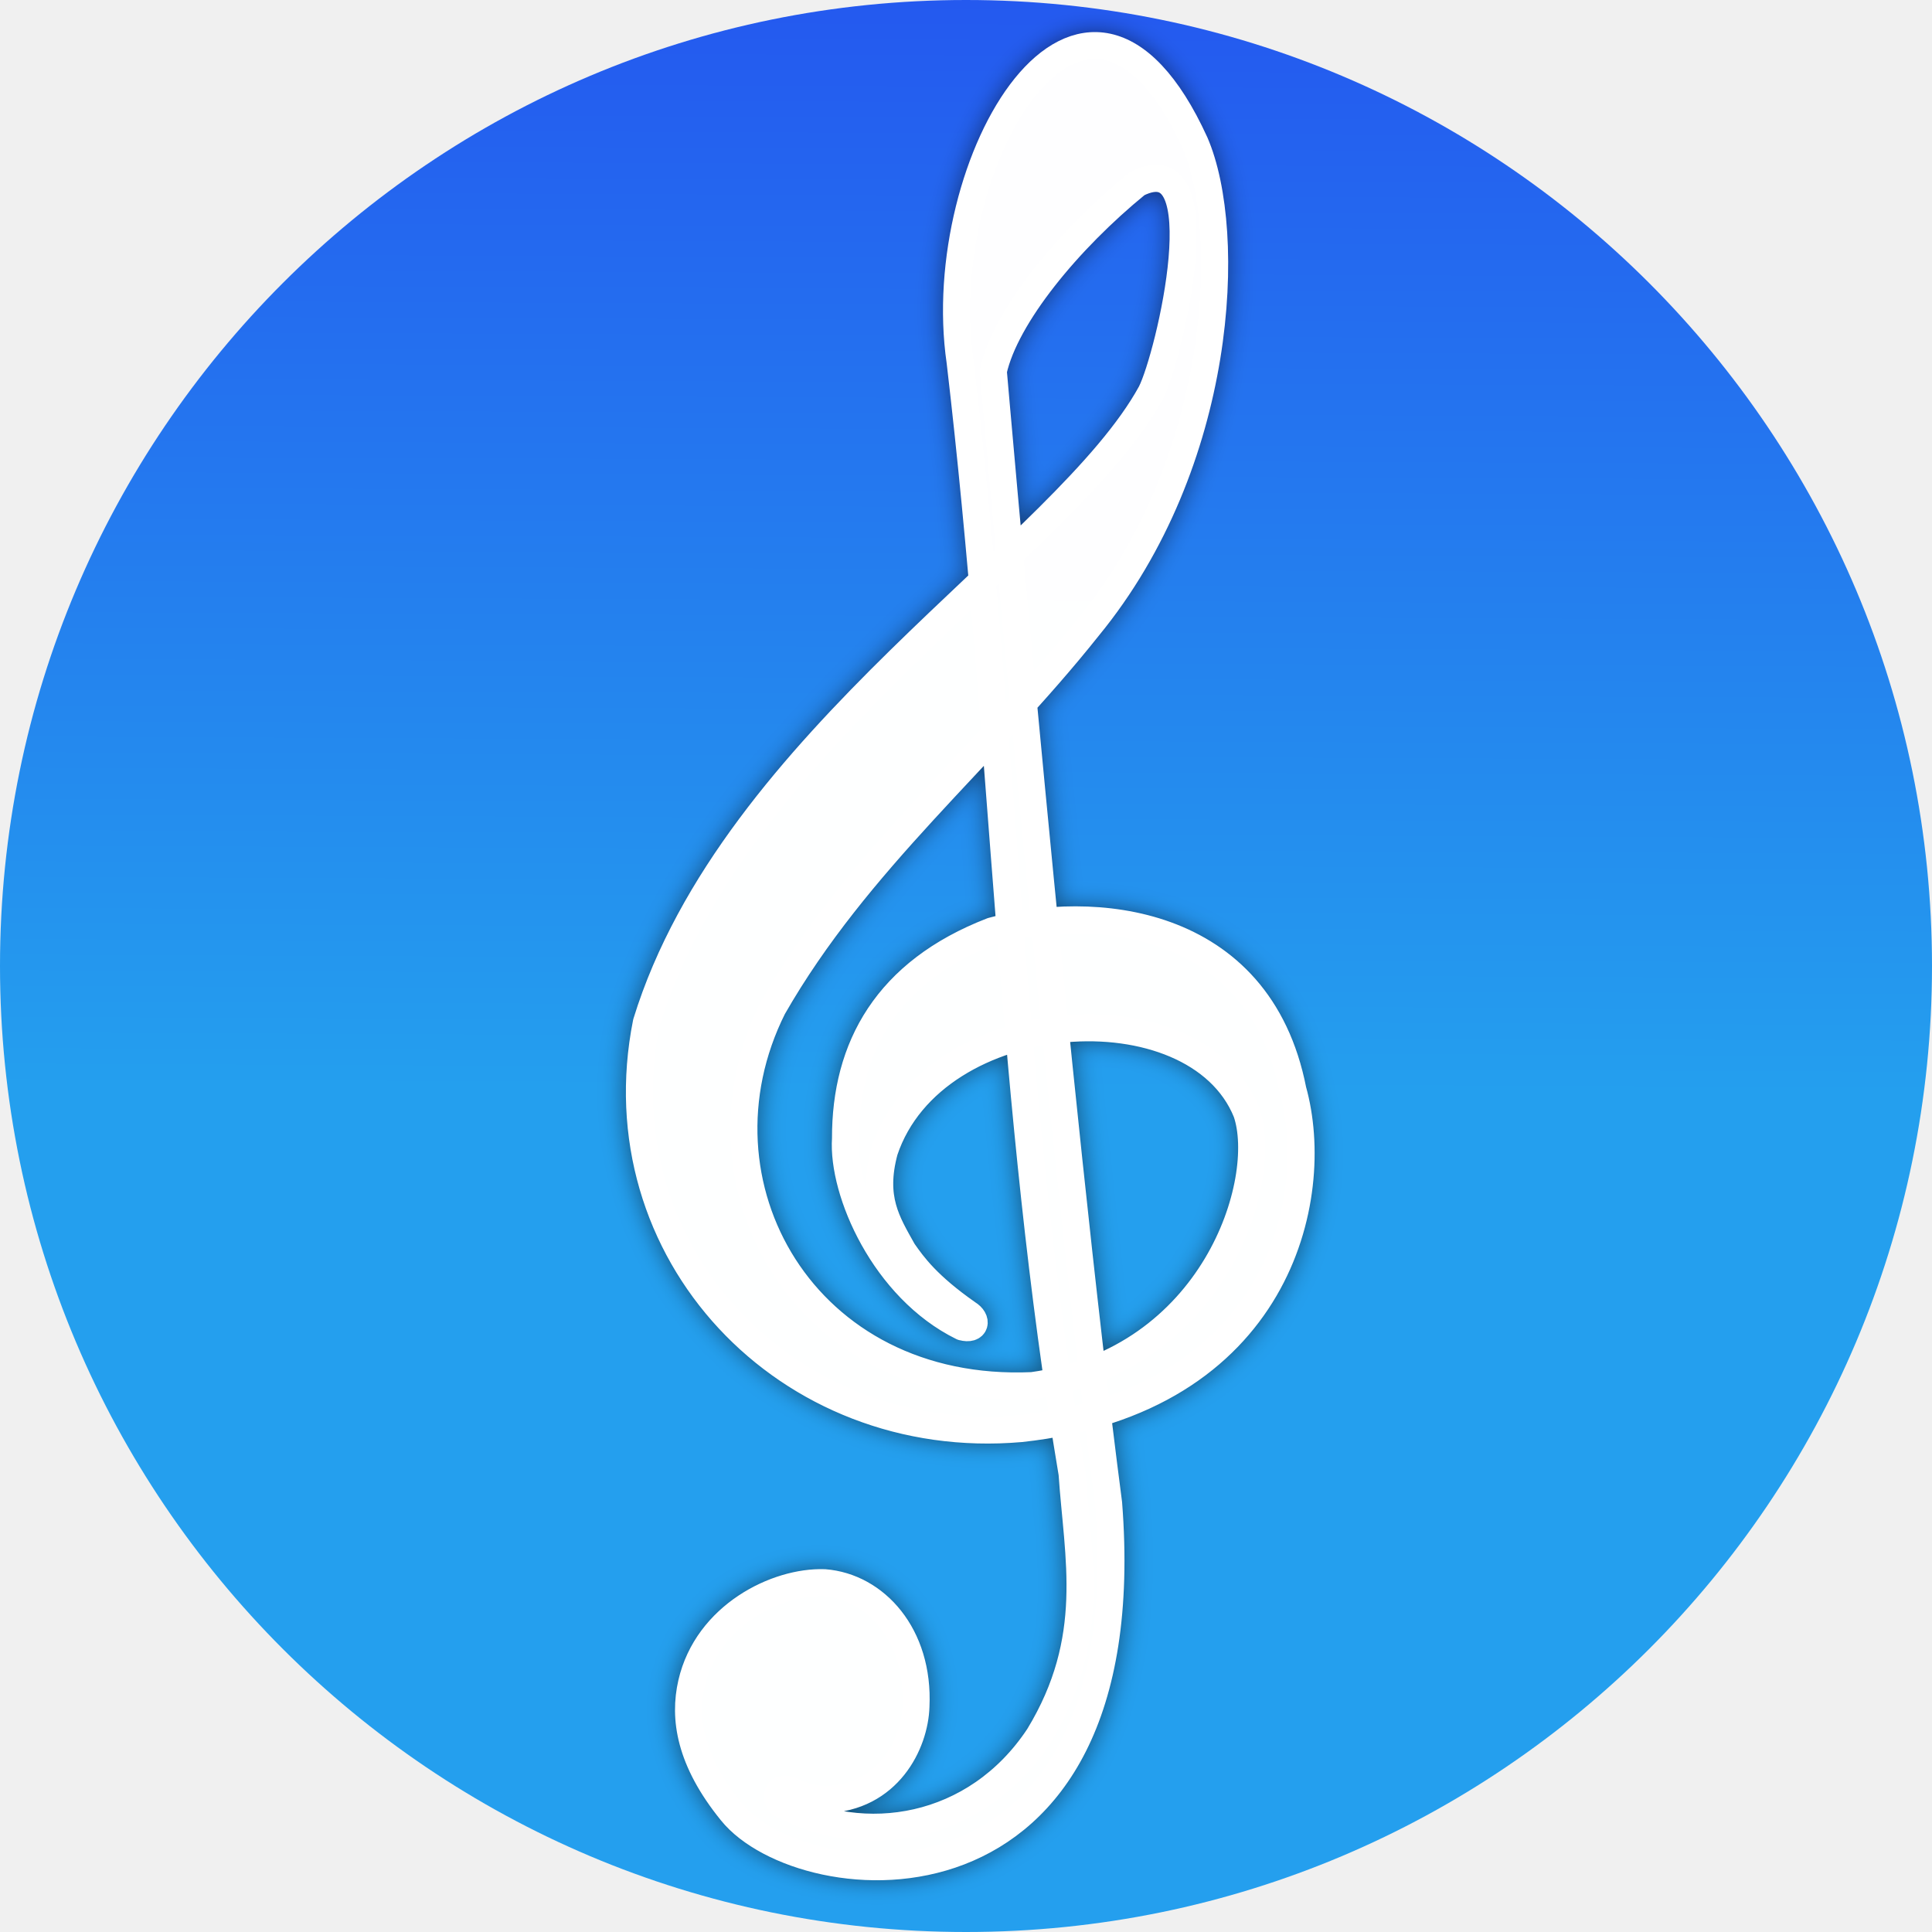
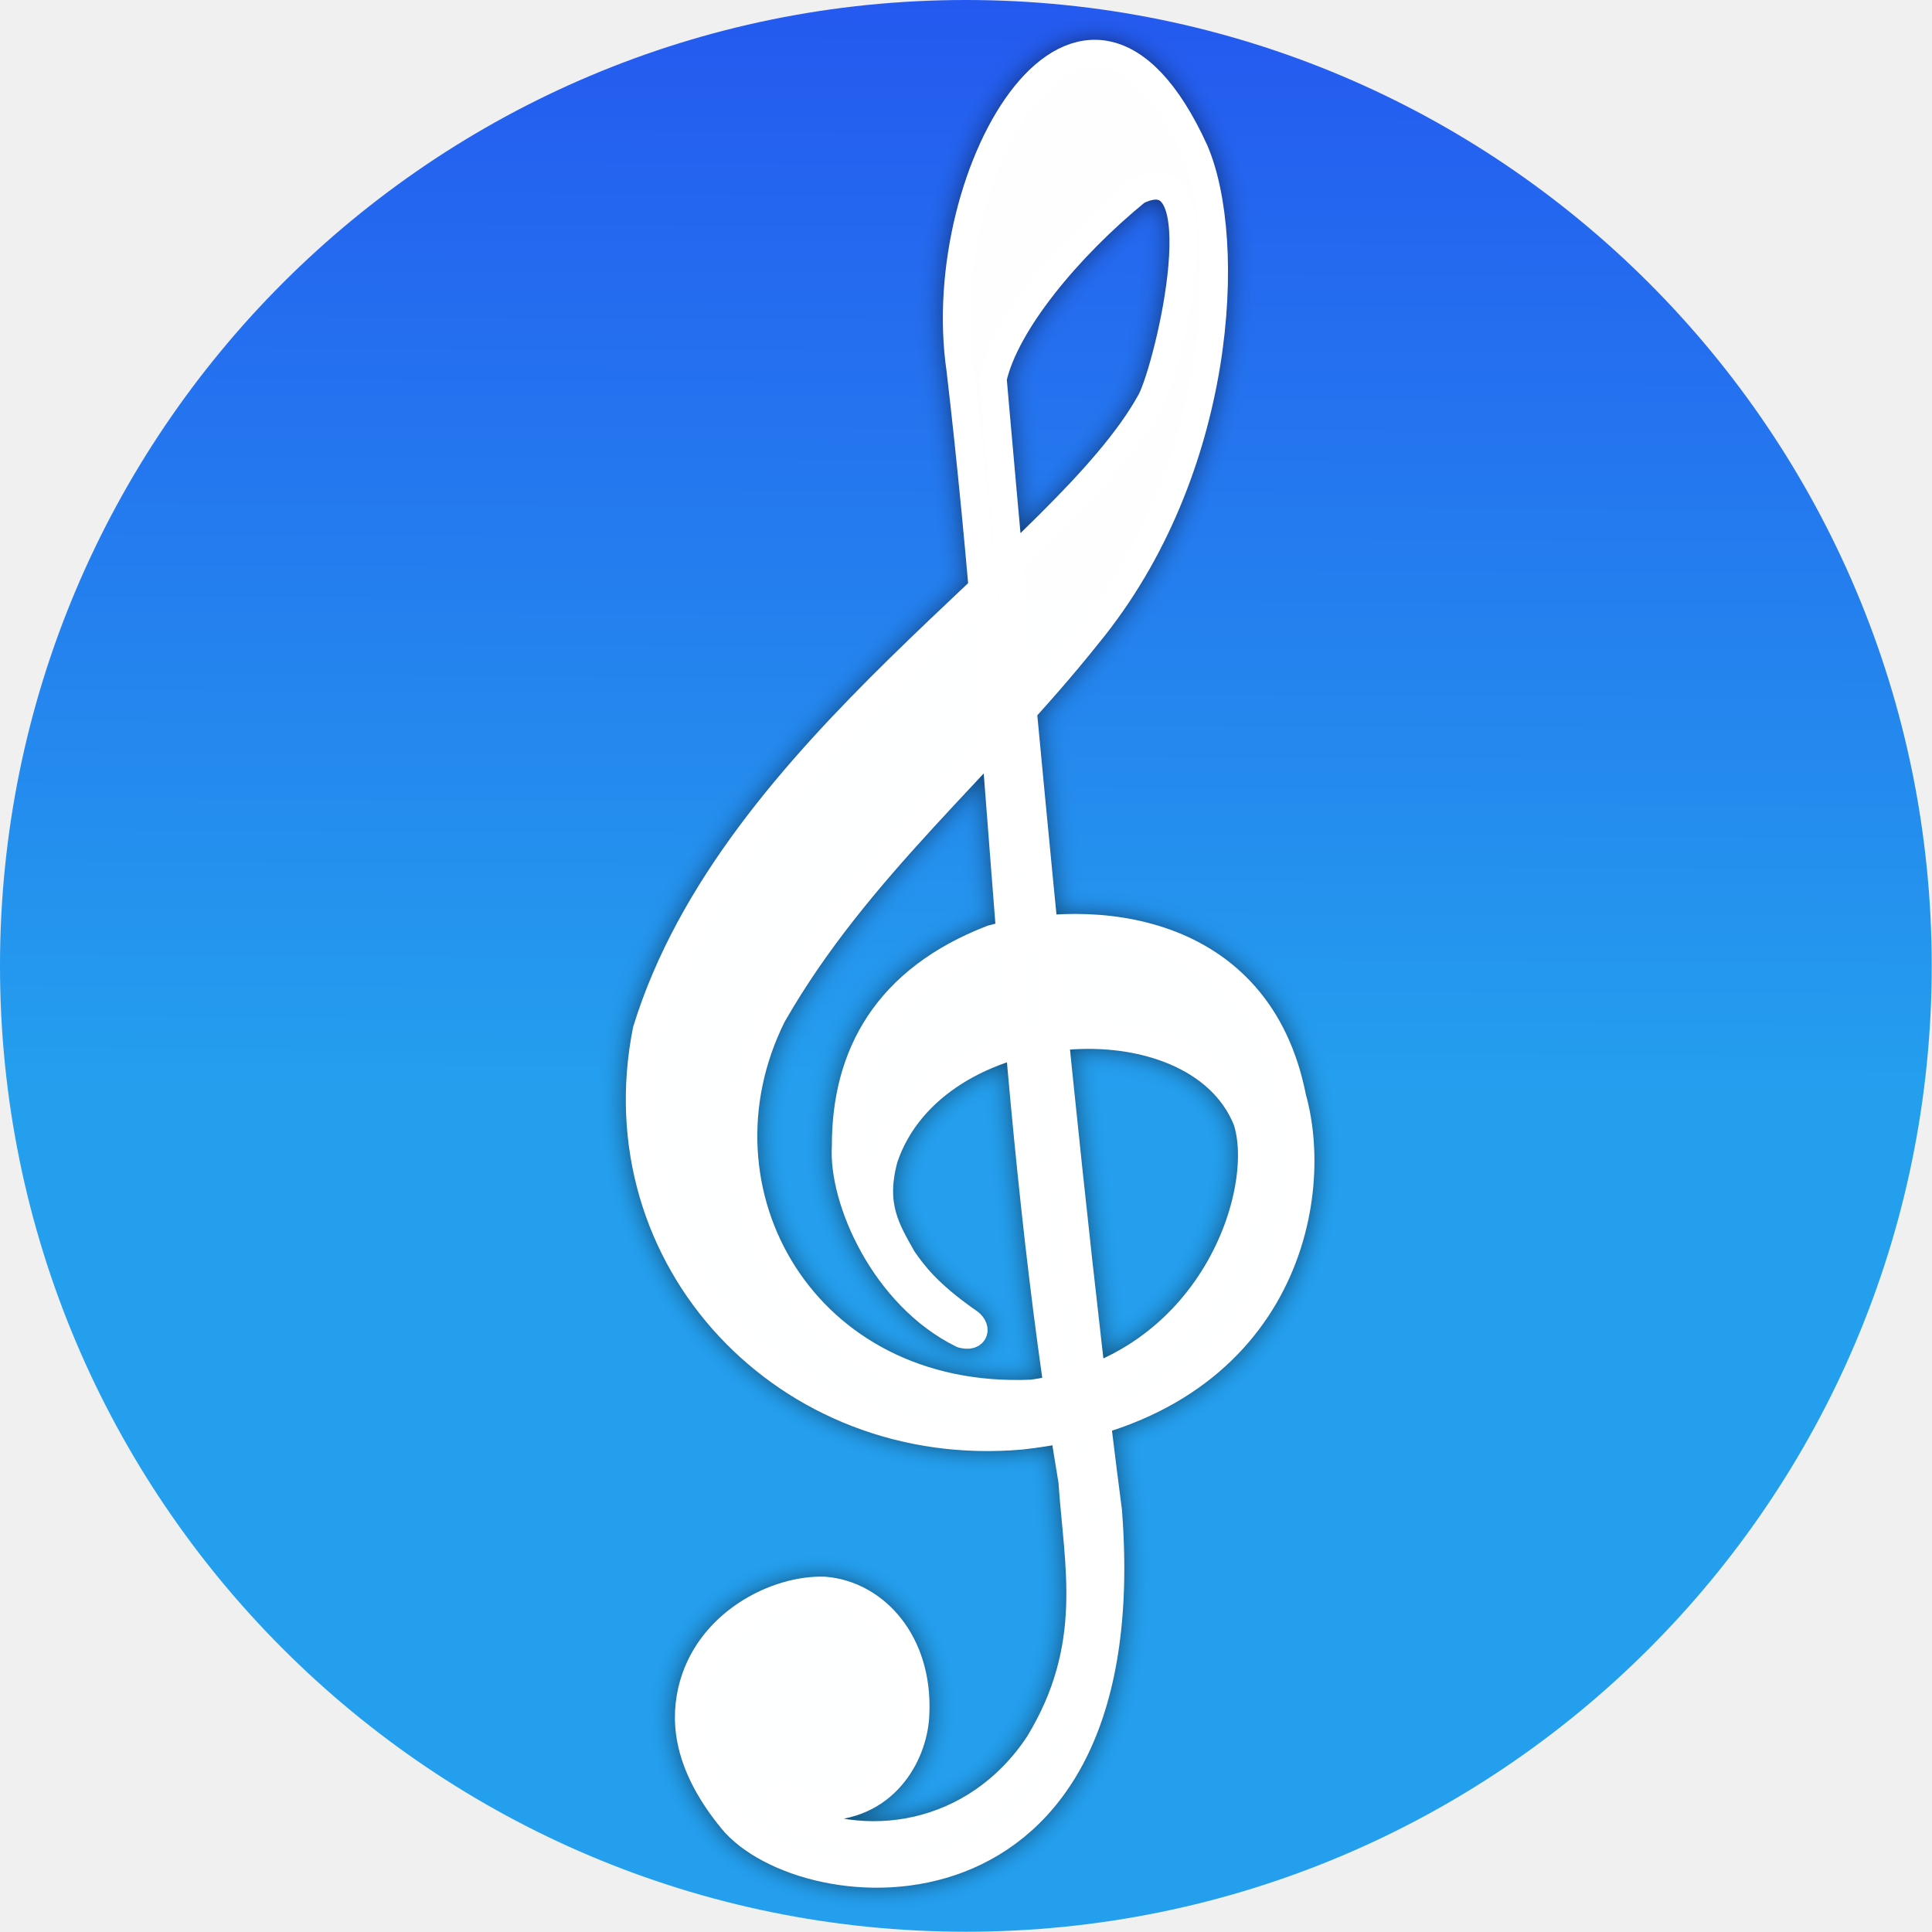
- <svg xmlns="http://www.w3.org/2000/svg" xmlns:xlink="http://www.w3.org/1999/xlink" width="50mm" height="50mm" viewBox="0 0 50 50" version="1.1" id="svg5">
+ <svg xmlns="http://www.w3.org/2000/svg" xmlns:xlink="http://www.w3.org/1999/xlink" width="50mm" height="50.007mm" viewBox="0 0 50 50.007" version="1.1" id="svg5">
  <defs id="defs2">
    <linearGradient id="linearGradient1082">
      <stop style="stop-color:#2459ef;stop-opacity:1" offset="0" id="stop1078" />
      <stop style="stop-color:#249fee;stop-opacity:1" offset="1" id="stop1080" />
    </linearGradient>
    <linearGradient xlink:href="#linearGradient1082" id="linearGradient1084" x1="79.633" y1="54.29" x2="79.538" y2="79.26" gradientUnits="userSpaceOnUse" gradientTransform="matrix(0.991557,0,0,1.130104,-46.41192,-55.40754)" />
    <filter style="color-interpolation-filters:sRGB" id="filter16984" x="-0.063" y="-0.023" width="1.125" height="1.046">
      <feFlood flood-opacity="0.498" flood-color="rgb(0,0,0)" result="flood" id="feFlood16974" />
      <feComposite in="flood" in2="SourceGraphic" operator="in" result="composite1" id="feComposite16976" />
      <feGaussianBlur in="composite1" stdDeviation="0.4" result="blur" id="feGaussianBlur16978" />
      <feOffset dx="0" dy="0" result="offset" id="feOffset16980" />
      <feComposite in="SourceGraphic" in2="offset" operator="over" result="composite2" id="feComposite16982" />
    </filter>
  </defs>
  <g id="layer1" transform="translate(-7.2,-5.926)">
    <rect style="fill:url(#linearGradient1084);fill-opacity:1;stroke:none;stroke-width:0.281;stroke-linecap:round;stroke-linejoin:round" id="rect55" width="50" height="50" x="7.2" y="5.926" ry="25" />
-     <path style="font-variation-settings:normal;fill:#ffffff;fill-opacity:0.993;stroke:#ffffff;stroke-width:0.94;stroke-linecap:round;stroke-linejoin:round;stroke-miterlimit:4;stroke-dasharray:none;stroke-dashoffset:0;stroke-opacity:1;paint-order:stroke fill markers;filter:url(#filter16984);stop-color:#000000" d="m 31.603,45.502 c -2.609,-1.525 -3.831,-4.992 -3.575,-6.824 0.221,-3.169 1.852,-5.683 5.601,-6.828 3.475,-0.696 9.284,0.153 10.029,6.275 0.774,3.813 -1.296,10.727 -10.284,11.046 -8.171,0.119 -14.117,-7.192 -11.957,-15.014 3.734,-9.578 15.736,-15.377 19.081,-20.564 0.724,-1.194 3.026,-8.508 0.046,-7.279 -2.521,1.769 -4.893,4.253 -5.457,6.135 0,0 0.348,25.771 1.141,39.534 0.08,14.974 -11.598,12.984 -13.849,9.747 -1.327,-1.898 -1.425,-3.378 -1.061,-4.563 0.712,-2.313 3.209,-3.328 4.86,-3.149 1.754,0.267 3.157,2.049 2.86,4.514 -0.131,1.29 -1.186,3.102 -3.387,3.008 -1.104,-0.168 -1.115,-0.574 -1.555,-0.426 0,0 -0.211,0.175 0.013,0.454 2.737,1.757 6.688,1.45 9.11,-1.692 2.302,-3.232 1.801,-6.09 1.817,-9.017 -1.223,-12.924 -0.486,-25.482 -1.077,-38.827 -0.501,-6.972 5.478,-15.649 8.694,-6.989 1.117,3.198 0.188,11.148 -4.923,16.524 -3.932,4.269 -8.589,7.486 -11.887,12.389 -3.492,5.871 0.099,13.531 8.038,13.755 6.359,-0.418 8.763,-6.478 8.113,-8.937 -1.453,-4.502 -10.56,-4.567 -12.646,0.427 -0.566,1.619 -0.089,2.488 0.393,3.52 0.316,0.532 0.762,1.254 2.08,2.326 0.346,0.246 0.242,0.617 -0.218,0.454 z" id="path961" transform="matrix(0.7427082,-0.05404413,0.05404413,0.7427082,6.174766,8.181359)" />
+     <path style="font-variation-settings:normal;fill:#ffffff;fill-opacity:0.993;stroke:#ffffff;stroke-width:0.94;stroke-linecap:round;stroke-linejoin:round;stroke-miterlimit:4;stroke-dasharray:none;stroke-dashoffset:0;stroke-opacity:1;paint-order:stroke fill markers;filter:url(#filter16984);stop-color:#000000" d="m 31.603,45.502 c -2.609,-1.525 -3.831,-4.992 -3.575,-6.824 0.221,-3.169 1.852,-5.683 5.601,-6.828 3.475,-0.696 9.284,0.153 10.029,6.275 0.774,3.813 -1.296,10.727 -10.284,11.046 -8.171,0.119 -14.117,-7.192 -11.957,-15.014 3.734,-9.578 15.736,-15.377 19.081,-20.564 0.724,-1.194 3.026,-8.508 0.046,-7.279 -2.521,1.769 -4.893,4.253 -5.457,6.135 0,0 0.348,25.771 1.141,39.534 0.08,14.974 -11.598,12.984 -13.849,9.747 -1.327,-1.898 -1.425,-3.378 -1.061,-4.563 0.712,-2.313 3.209,-3.328 4.86,-3.149 1.754,0.267 3.157,2.049 2.86,4.514 -0.131,1.29 -1.186,3.102 -3.387,3.008 -1.104,-0.168 -1.115,-0.574 -1.555,-0.426 0,0 -0.211,0.175 0.013,0.454 2.737,1.757 6.688,1.45 9.11,-1.692 2.302,-3.232 1.801,-6.09 1.817,-9.017 -1.223,-12.924 -0.486,-25.482 -1.077,-38.827 -0.501,-6.972 5.478,-15.649 8.694,-6.989 1.117,3.198 0.188,11.148 -4.923,16.524 -3.932,4.269 -8.589,7.486 -11.887,12.389 -3.492,5.871 0.099,13.531 8.038,13.755 6.359,-0.418 8.763,-6.478 8.113,-8.937 -1.453,-4.502 -10.56,-4.567 -12.646,0.427 -0.566,1.619 -0.089,2.488 0.393,3.52 0.316,0.532 0.762,1.254 2.08,2.326 0.346,0.246 0.242,0.617 -0.218,0.454 z" id="path961" transform="matrix(0.7427082,-0.05404413,0.05404413,0.7427082,6.174766,8.381358)" />
  </g>
</svg>
